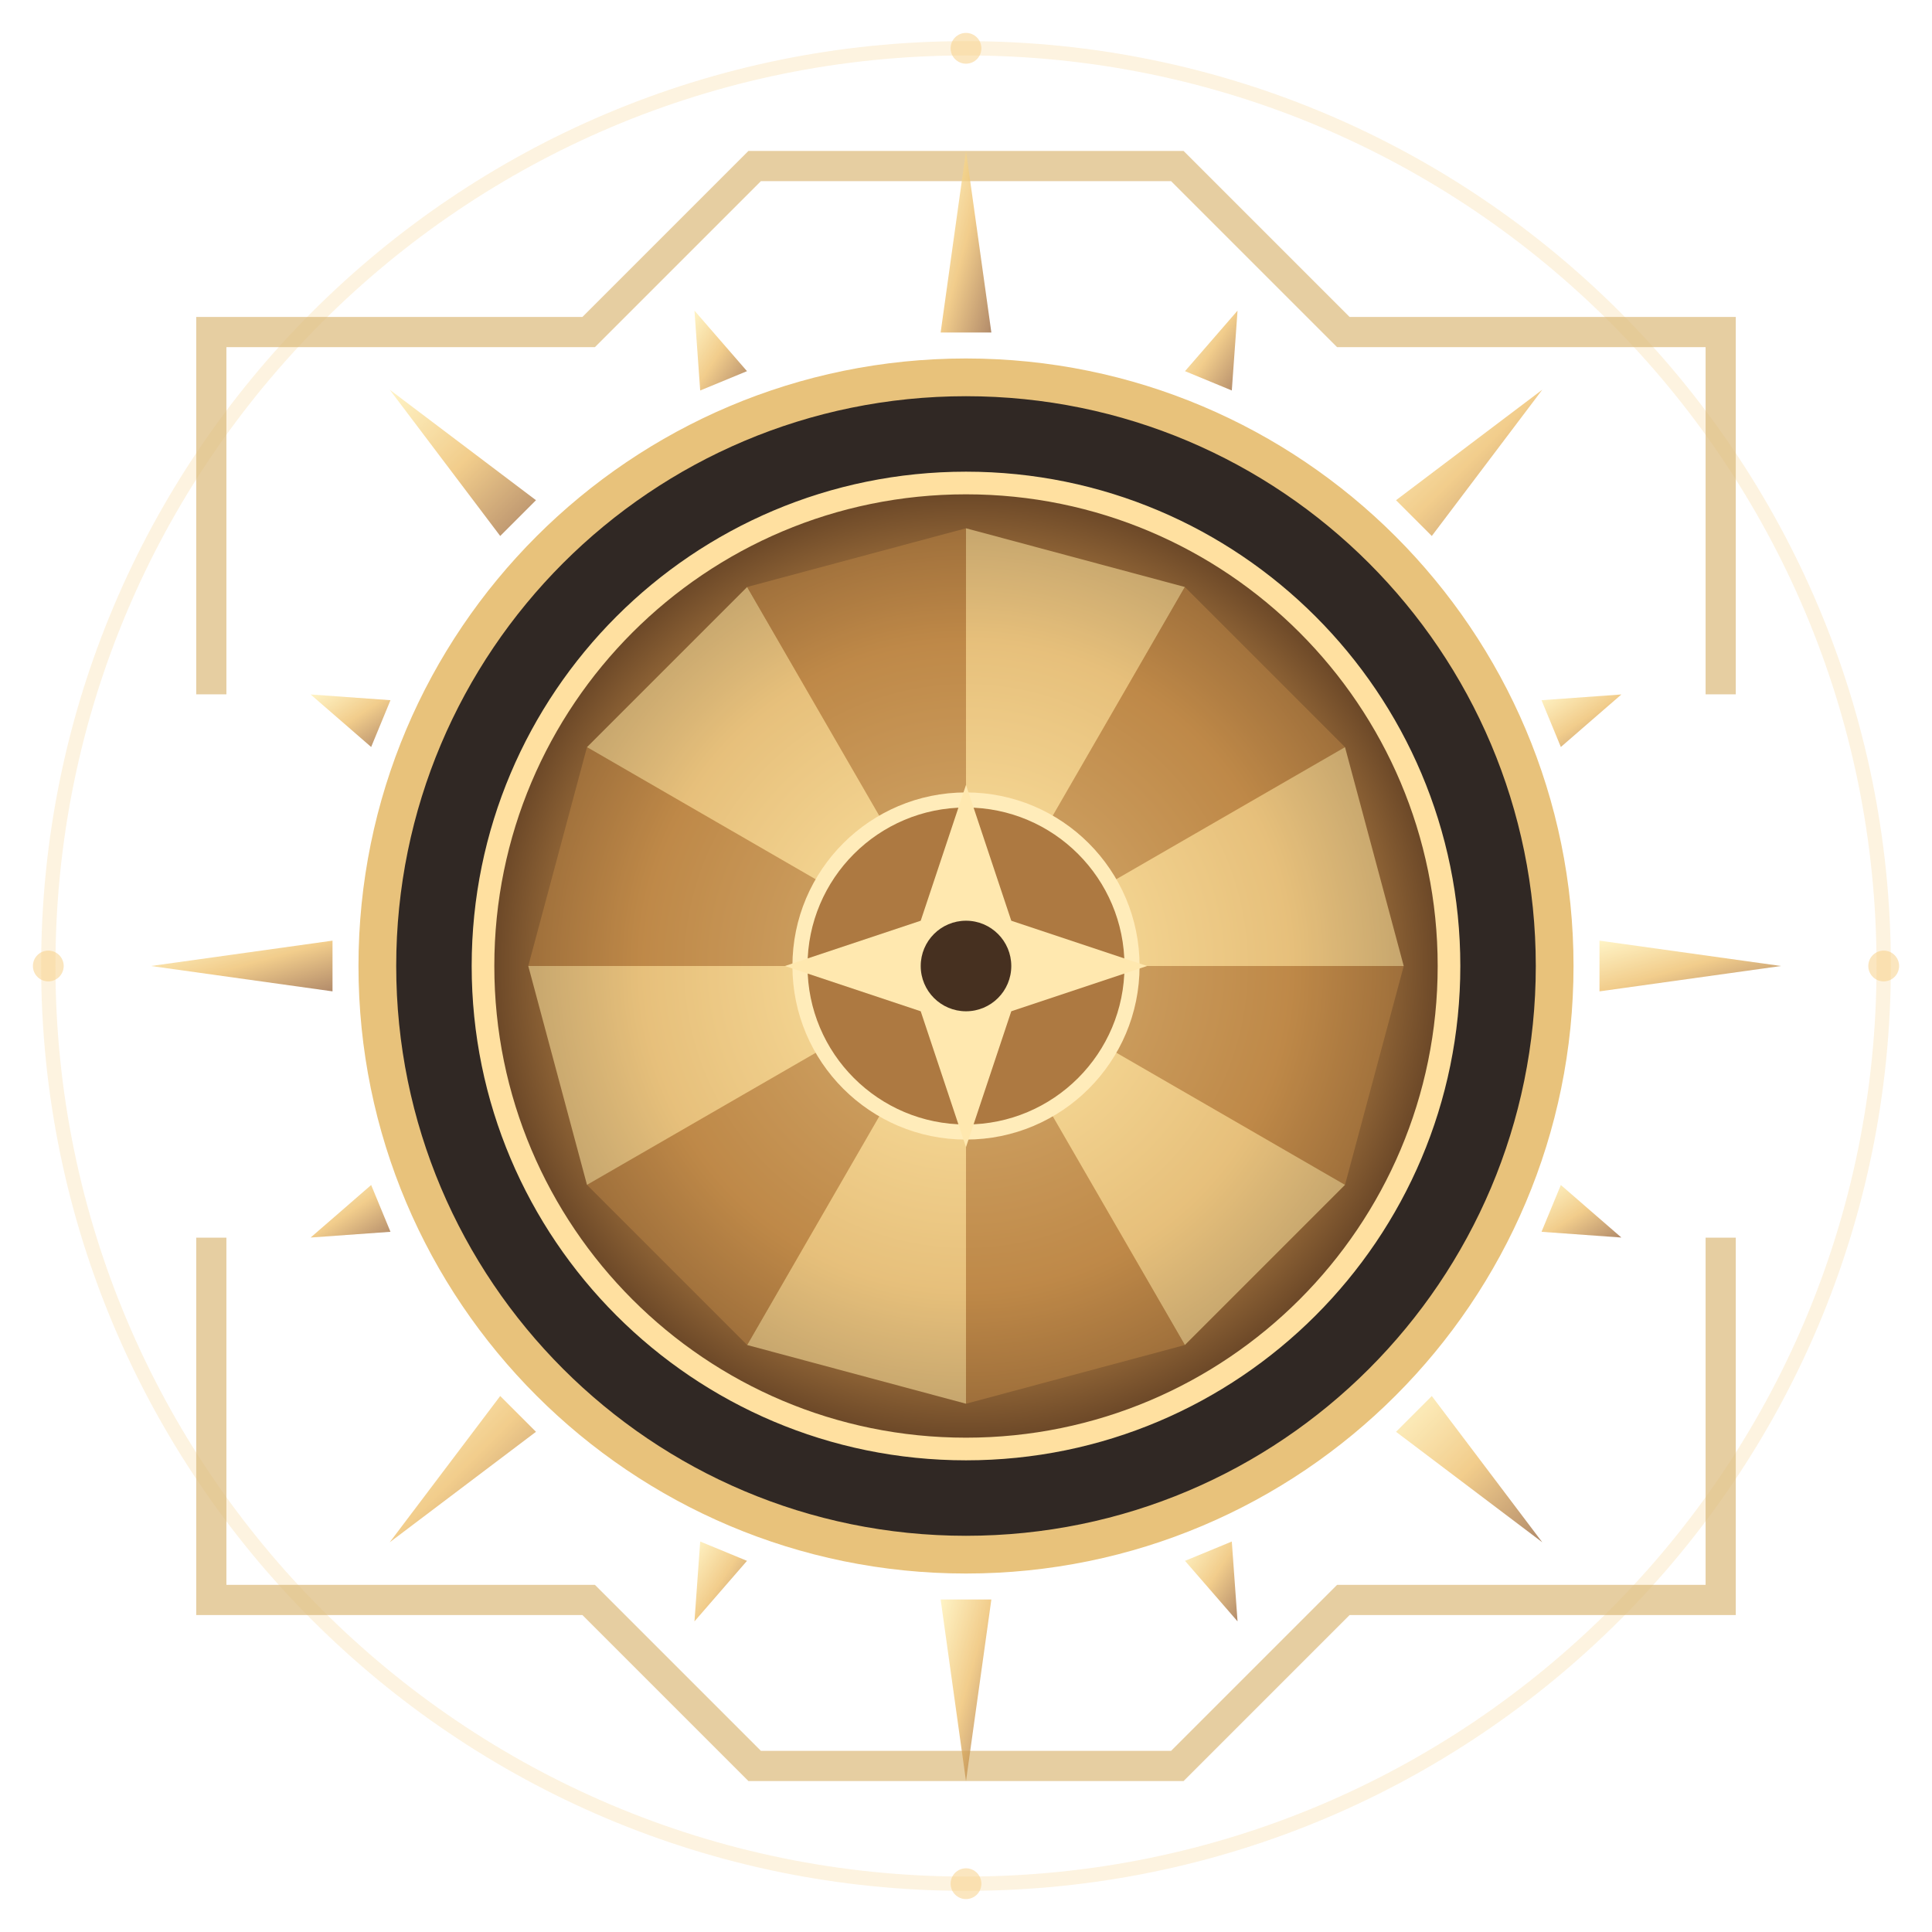
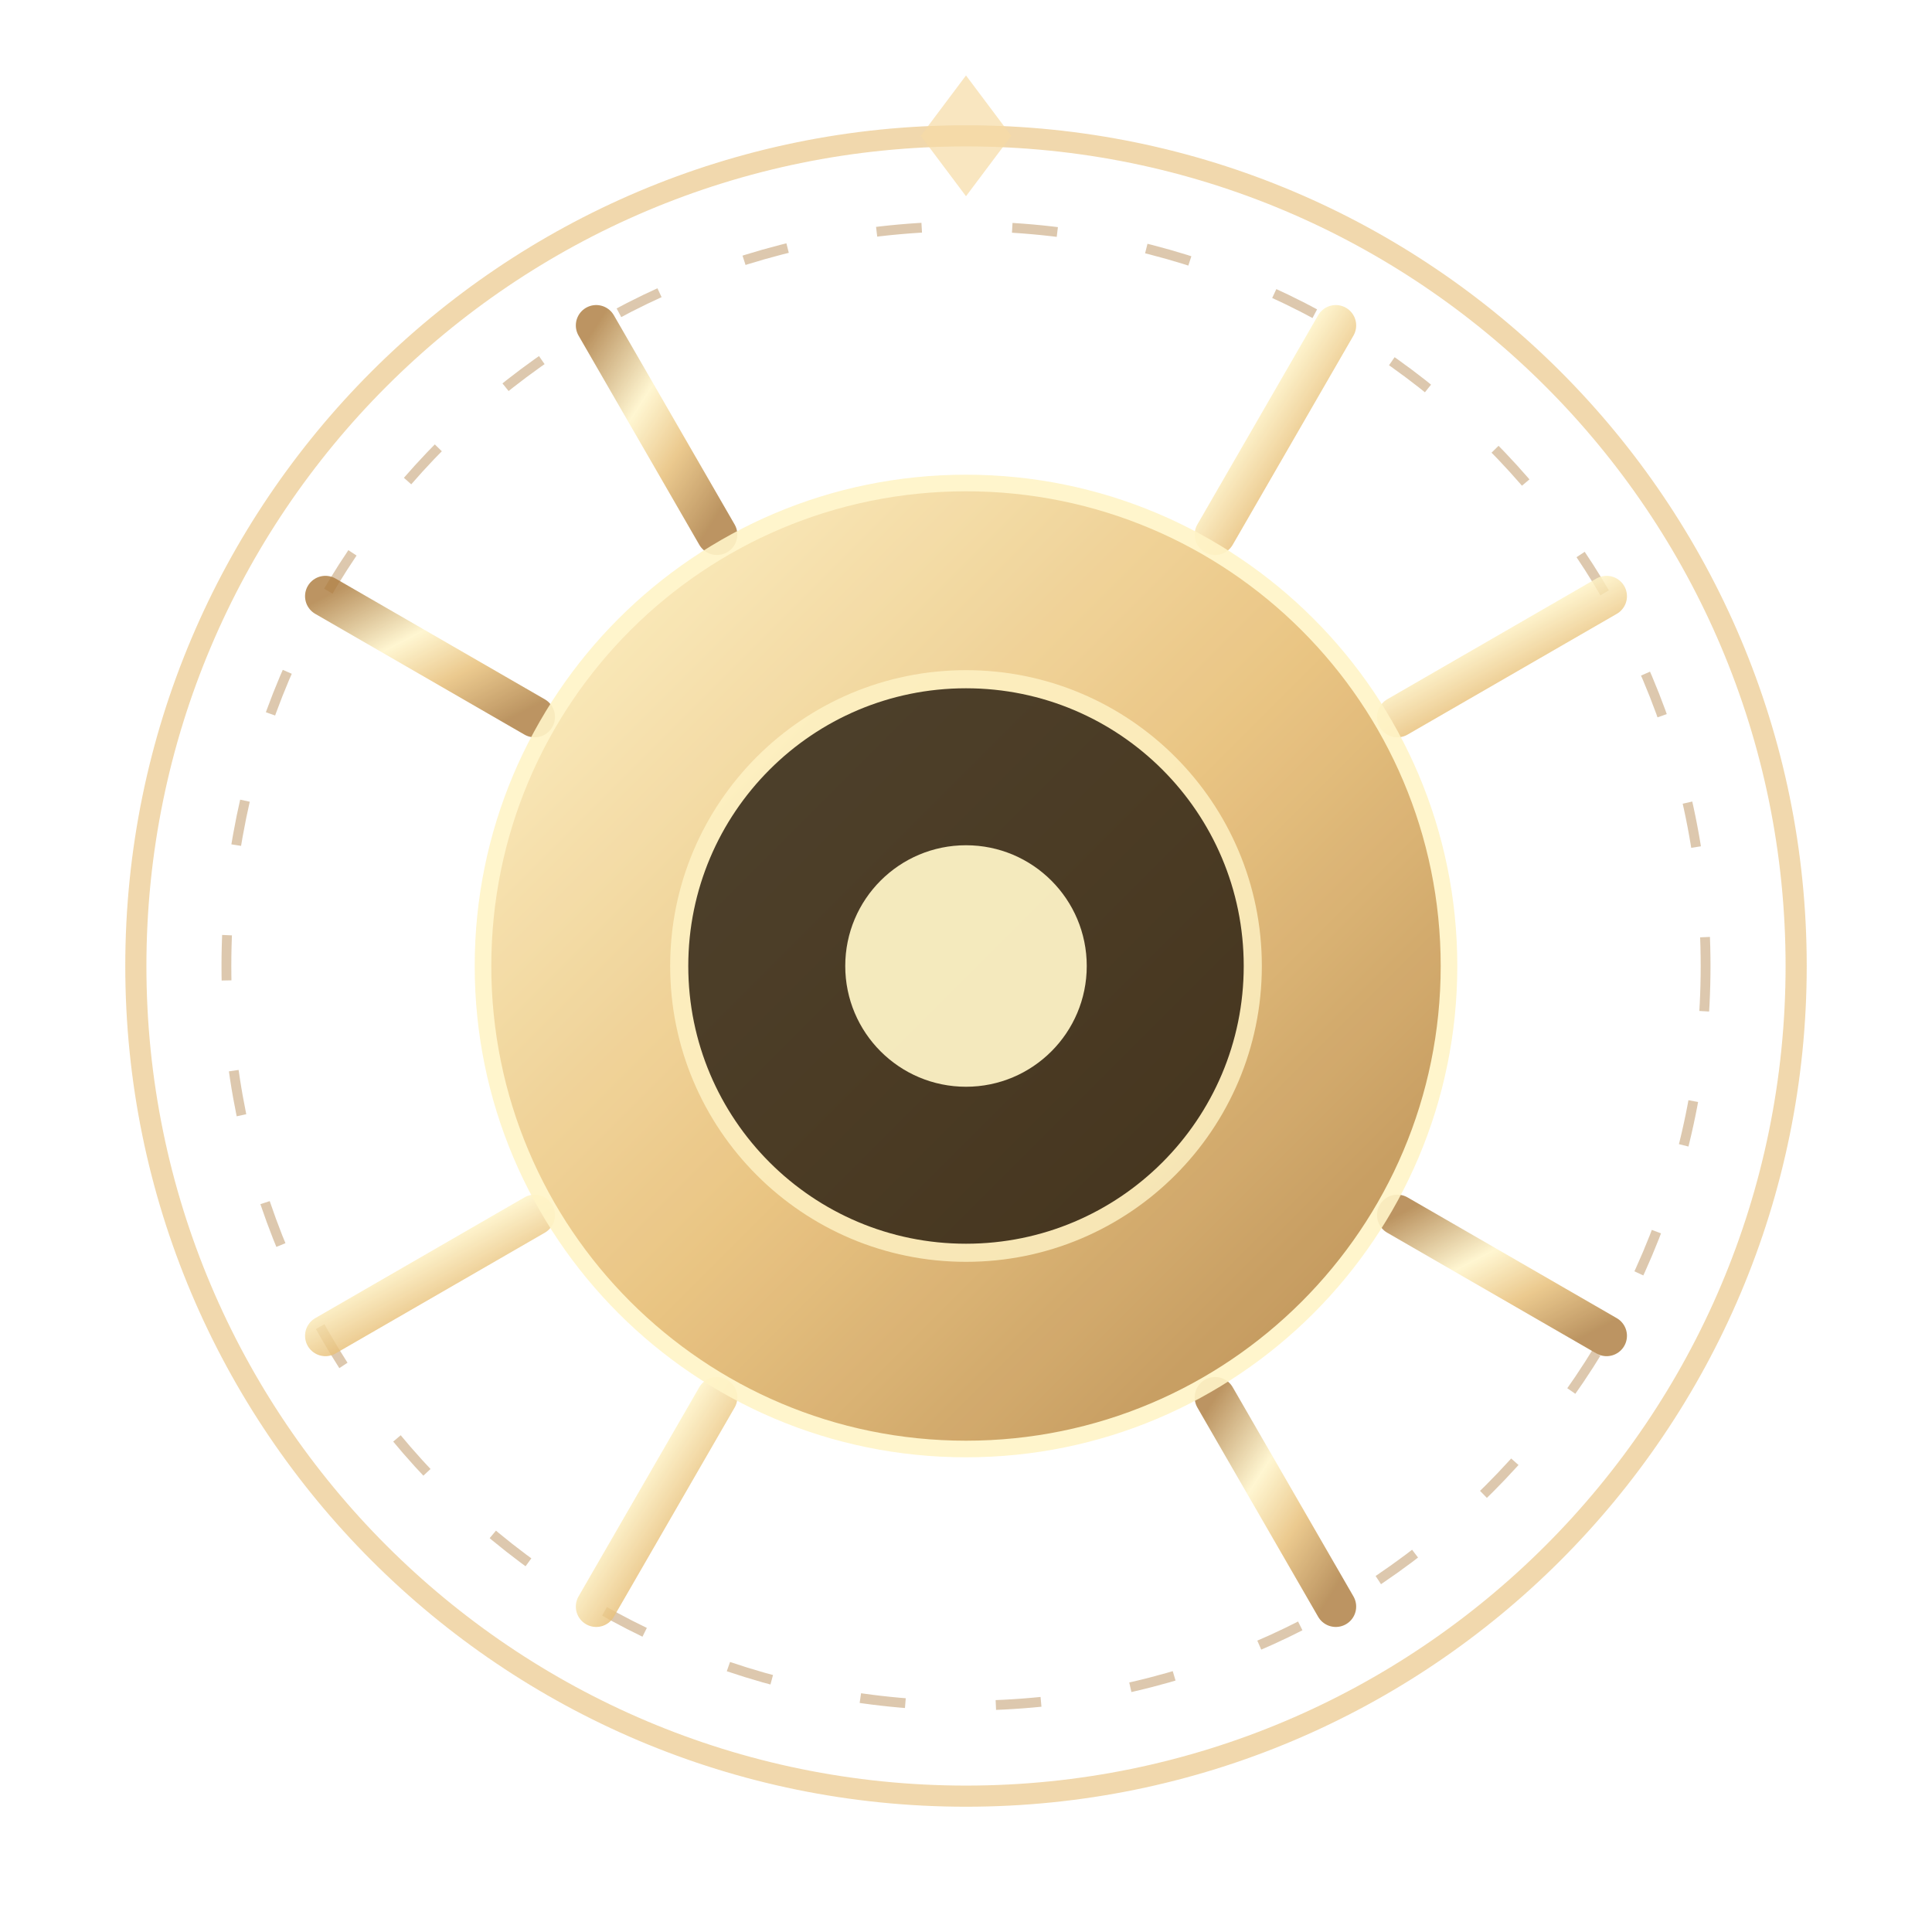
- <svg xmlns="http://www.w3.org/2000/svg" viewBox="0 0 128 128" fill="none" role="img" aria-label="Emblema do Relicário Solar: disco solar dourado art déco">
+ <svg xmlns="http://www.w3.org/2000/svg" viewBox="0 0 128 128" fill="none" role="img" aria-label="Emblema vetorial Relicário Solar">
  <defs>
-     <linearGradient id="m" x1="0" y1="0" x2="1" y2="1">
-       <stop stop-color="#fff0b3" />
-       <stop offset=".5" stop-color="#edbc65" />
-       <stop offset="1" stop-color="#986438" />
+     <linearGradient id="silver" x1="0" y1="0" x2=".9" y2="1">
+       <stop offset="0" stop-color="#ad7d3f" />
+       <stop offset=".39" stop-color="#fff4c7" />
+       <stop offset=".67" stop-color="#e7be76" />
+       <stop offset="1" stop-color="#ad7d3f" />
    </linearGradient>
-     <radialGradient id="b">
-       <stop stop-color="#ffe6a8" />
-       <stop offset=".67" stop-color="#c8914d" />
-       <stop offset="1" stop-color="#634124" />
+     <linearGradient id="edge" x1="0" y1="0" x2="1" y2="1">
+       <stop stop-color="#fff4c7" />
+       <stop offset=".52" stop-color="#e7be76" />
+       <stop offset="1" stop-color="#ad7d3f" />
+     </linearGradient>
+     <radialGradient id="aura">
+       <stop stop-color="#e7be76" stop-opacity=".21" />
+       <stop offset=".48" stop-color="#e7be76" stop-opacity=".07" />
+       <stop offset="1" stop-color="#e7be76" stop-opacity="0" />
    </radialGradient>
+     <radialGradient id="inner">
+       <stop stop-color="#fff4c7" stop-opacity=".65" />
+       <stop offset=".4" stop-color="#e7be76" stop-opacity=".19" />
+       <stop offset="1" stop-color="#e7be76" stop-opacity="0" />
+     </radialGradient>
+     <linearGradient id="fade" x1="0" x2="1" y1="0" y2="0">
+       <stop stop-color="white" stop-opacity="0" />
+       <stop offset=".38" stop-color="white" stop-opacity=".05" />
+       <stop offset=".52" stop-color="white" stop-opacity=".49" />
+       <stop offset=".70" stop-color="white" stop-opacity=".98" />
+       <stop offset="1" stop-color="white" />
+     </linearGradient>
+     <mask id="reveal">
+       <rect width="860" height="300" fill="url(#fade)" />
+     </mask>
+     <filter id="softGlow" x="-30%" y="-30%" width="160%" height="160%">
+       <feGaussianBlur stdDeviation="3" />
+     </filter>
  </defs>
-   <g aria-hidden="true" fill="none" stroke="#f7cd7f" stroke-opacity=".24" stroke-width="0.948">
-     <circle cx="64.0" cy="64.0" r="60.8" />
-     <circle cx="124.8" cy="64.0" r="1.02" fill="#f7cd7f" stroke="none" opacity=".5" />
-     <circle cx="64.0" cy="124.8" r="1.02" fill="#f7cd7f" stroke="none" opacity=".5" />
-     <circle cx="3.2" cy="64.0" r="1.02" fill="#f7cd7f" stroke="none" opacity=".5" />
-     <circle cx="64.0" cy="3.2" r="1.02" fill="#f7cd7f" stroke="none" opacity=".5" />
-   </g>
-   <path d="M14 46V22H39L50 11H78L89 22H114V46M14 82V106H39L50 117H78L89 106H114V82" stroke="#ddbc7d" stroke-opacity=".72" stroke-width="2" />
-   <path d="M105.97 62.32 L118 64 L105.97 65.68Z" fill="url(#m)" opacity=".75" />
-   <path d="M103.41 78.51 L107.42 81.99 L102.13 81.61Z" fill="url(#m)" opacity=".75" />
-   <path d="M94.86 92.49 L102.18 102.18 L92.49 94.86Z" fill="url(#m)" opacity=".75" />
-   <path d="M81.61 102.13 L81.99 107.42 L78.51 103.41Z" fill="url(#m)" opacity=".75" />
-   <path d="M65.68 105.97 L64 118 L62.32 105.97Z" fill="url(#m)" opacity=".75" />
-   <path d="M49.49 103.41 L46.01 107.42 L46.39 102.13Z" fill="url(#m)" opacity=".75" />
-   <path d="M35.51 94.86 L25.82 102.18 L33.14 92.49Z" fill="url(#m)" opacity=".75" />
-   <path d="M25.87 81.61 L20.58 81.99 L24.59 78.51Z" fill="url(#m)" opacity=".75" />
-   <path d="M22.03 65.68 L10 64 L22.03 62.32Z" fill="url(#m)" opacity=".75" />
-   <path d="M24.59 49.49 L20.58 46.01 L25.87 46.39Z" fill="url(#m)" opacity=".75" />
-   <path d="M33.14 35.51 L25.82 25.82 L35.51 33.14Z" fill="url(#m)" opacity=".75" />
-   <path d="M46.39 25.87 L46.01 20.58 L49.49 24.59Z" fill="url(#m)" opacity=".75" />
-   <path d="M62.32 22.03 L64 10 L65.68 22.03Z" fill="url(#m)" opacity=".75" />
-   <path d="M78.51 24.59 L81.99 20.58 L81.61 25.87Z" fill="url(#m)" opacity=".75" />
-   <path d="M92.49 33.14 L102.18 25.82 L94.86 35.51Z" fill="url(#m)" opacity=".75" />
-   <path d="M102.13 46.39 L107.42 46.01 L103.41 49.49Z" fill="url(#m)" opacity=".75" />
-   <circle cx="64" cy="64" r="39" fill="#302824" stroke="#e8c27b" stroke-width="2.5" />
-   <circle cx="64" cy="64" r="32" fill="url(#b)" stroke="#ffe0a0" stroke-width="1.5" />
-   <path d="M75 64 L93 64 L89.11 78.5 L73.53 69.5Z" fill="#b78243" opacity=".55" />
-   <path d="M73.53 69.5 L89.11 78.5 L78.5 89.11 L69.5 73.53Z" fill="#ffe6a0" opacity=".55" />
-   <path d="M69.5 73.53 L78.5 89.11 L64 93 L64 75Z" fill="#b78243" opacity=".55" />
-   <path d="M64 75 L64 93 L49.5 89.11 L58.5 73.53Z" fill="#ffe6a0" opacity=".55" />
-   <path d="M58.5 73.53 L49.5 89.11 L38.89 78.5 L54.47 69.5Z" fill="#b78243" opacity=".55" />
-   <path d="M54.47 69.5 L38.89 78.5 L35 64 L53 64Z" fill="#ffe6a0" opacity=".55" />
-   <path d="M53 64 L35 64 L38.89 49.5 L54.47 58.5Z" fill="#b78243" opacity=".55" />
-   <path d="M54.47 58.5 L38.89 49.5 L49.5 38.89 L58.5 54.47Z" fill="#ffe6a0" opacity=".55" />
-   <path d="M58.5 54.47 L49.5 38.89 L64 35 L64 53Z" fill="#b78243" opacity=".55" />
-   <path d="M64 53 L64 35 L78.5 38.89 L69.5 54.47Z" fill="#ffe6a0" opacity=".55" />
-   <path d="M69.5 54.47 L78.5 38.89 L89.11 49.5 L73.53 58.5Z" fill="#b78243" opacity=".55" />
-   <path d="M73.53 58.5 L89.11 49.5 L93 64 L75 64Z" fill="#ffe6a0" opacity=".55" />
-   <circle cx="64" cy="64" r="11" fill="#ad7941" stroke="#ffecba" />
-   <path d="M64 52L67 61L76 64L67 67L64 76L61 67L52 64L61 61Z" fill="#ffe8af" />
-   <circle cx="64" cy="64" r="3" fill="#463020" />
+   <circle cx="64" cy="64" r="55" fill="none" stroke="#e7be76" stroke-width="1.4" opacity="0.6" />
+   <circle cx="64" cy="64" r="49" fill="none" stroke="#ad7d3f" stroke-width="0.65" opacity="0.42" stroke-dasharray="3 6" />
+   <path d="M97.00 64.00L113.00 64.00" stroke="url(#silver)" stroke-width="2.7" opacity="0.82" fill="none" stroke-linecap="round" />
+   <path d="M92.58 80.50L106.44 88.50" stroke="url(#silver)" stroke-width="2.7" opacity="0.82" fill="none" stroke-linecap="round" />
+   <path d="M80.50 92.58L88.50 106.44" stroke="url(#silver)" stroke-width="2.7" opacity="0.82" fill="none" stroke-linecap="round" />
+   <path d="M64.00 97.00L64.00 113.00" stroke="url(#silver)" stroke-width="2.7" opacity="0.82" fill="none" stroke-linecap="round" />
+   <path d="M47.50 92.58L39.50 106.44" stroke="url(#silver)" stroke-width="2.7" opacity="0.82" fill="none" stroke-linecap="round" />
+   <path d="M35.42 80.50L21.56 88.50" stroke="url(#silver)" stroke-width="2.7" opacity="0.82" fill="none" stroke-linecap="round" />
+   <path d="M31.00 64.00L15.00 64.00" stroke="url(#silver)" stroke-width="2.7" opacity="0.82" fill="none" stroke-linecap="round" />
+   <path d="M35.42 47.50L21.56 39.50" stroke="url(#silver)" stroke-width="2.7" opacity="0.82" fill="none" stroke-linecap="round" />
+   <path d="M47.50 35.42L39.50 21.56" stroke="url(#silver)" stroke-width="2.7" opacity="0.82" fill="none" stroke-linecap="round" />
+   <path d="M64.00 31.00L64.00 15.00" stroke="url(#silver)" stroke-width="2.7" opacity="0.82" fill="none" stroke-linecap="round" />
+   <path d="M80.50 35.42L88.50 21.56" stroke="url(#silver)" stroke-width="2.7" opacity="0.82" fill="none" stroke-linecap="round" />
+   <path d="M92.58 47.50L106.44 39.50" stroke="url(#silver)" stroke-width="2.7" opacity="0.82" fill="none" stroke-linecap="round" />
+   <circle cx="64" cy="64" r="32" fill="url(#edge)" stroke="#fff4c7" stroke-width="1.1" opacity="0.91" />
+   <circle cx="64" cy="64" r="19" fill="#23190d" stroke="#fff4c7" stroke-width="1.2" opacity="0.8" />
+   <circle cx="64" cy="64" r="8" fill="#fff4c7" opacity="0.94" />
+   <path d="M64 5l3 4-3 4-3-4Z" fill="#f6dba5" opacity=".7" />
</svg>
